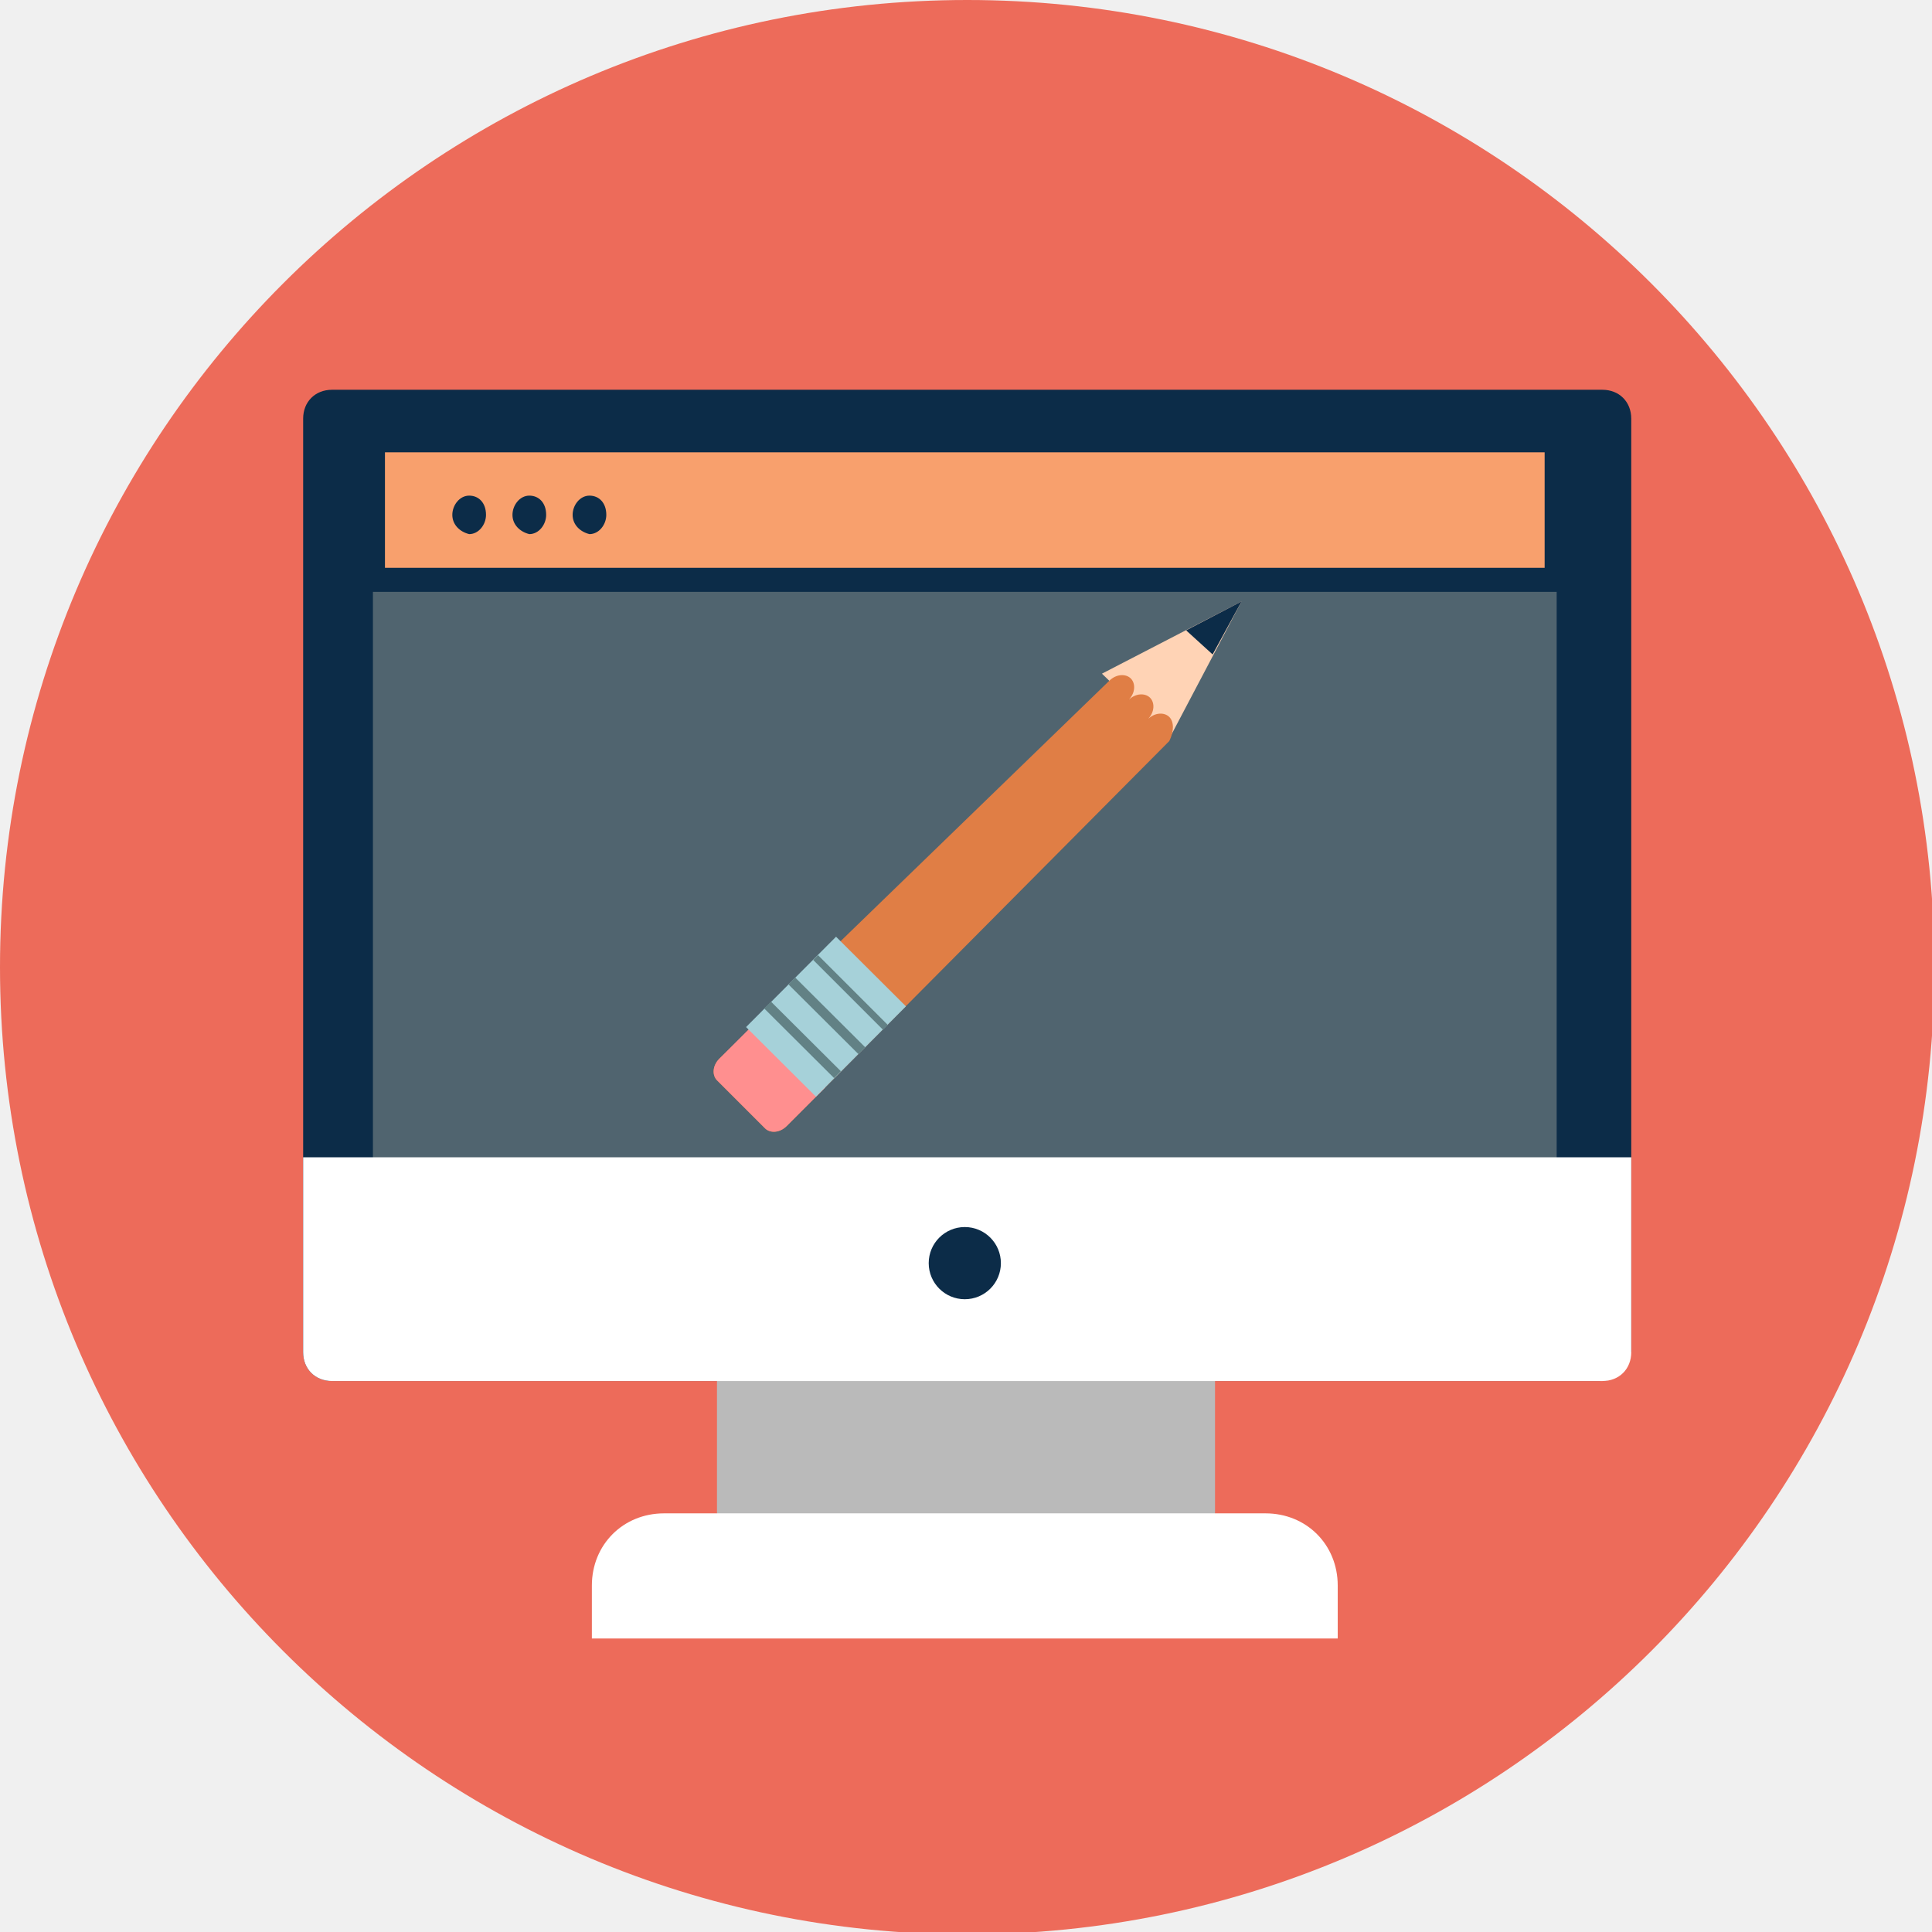
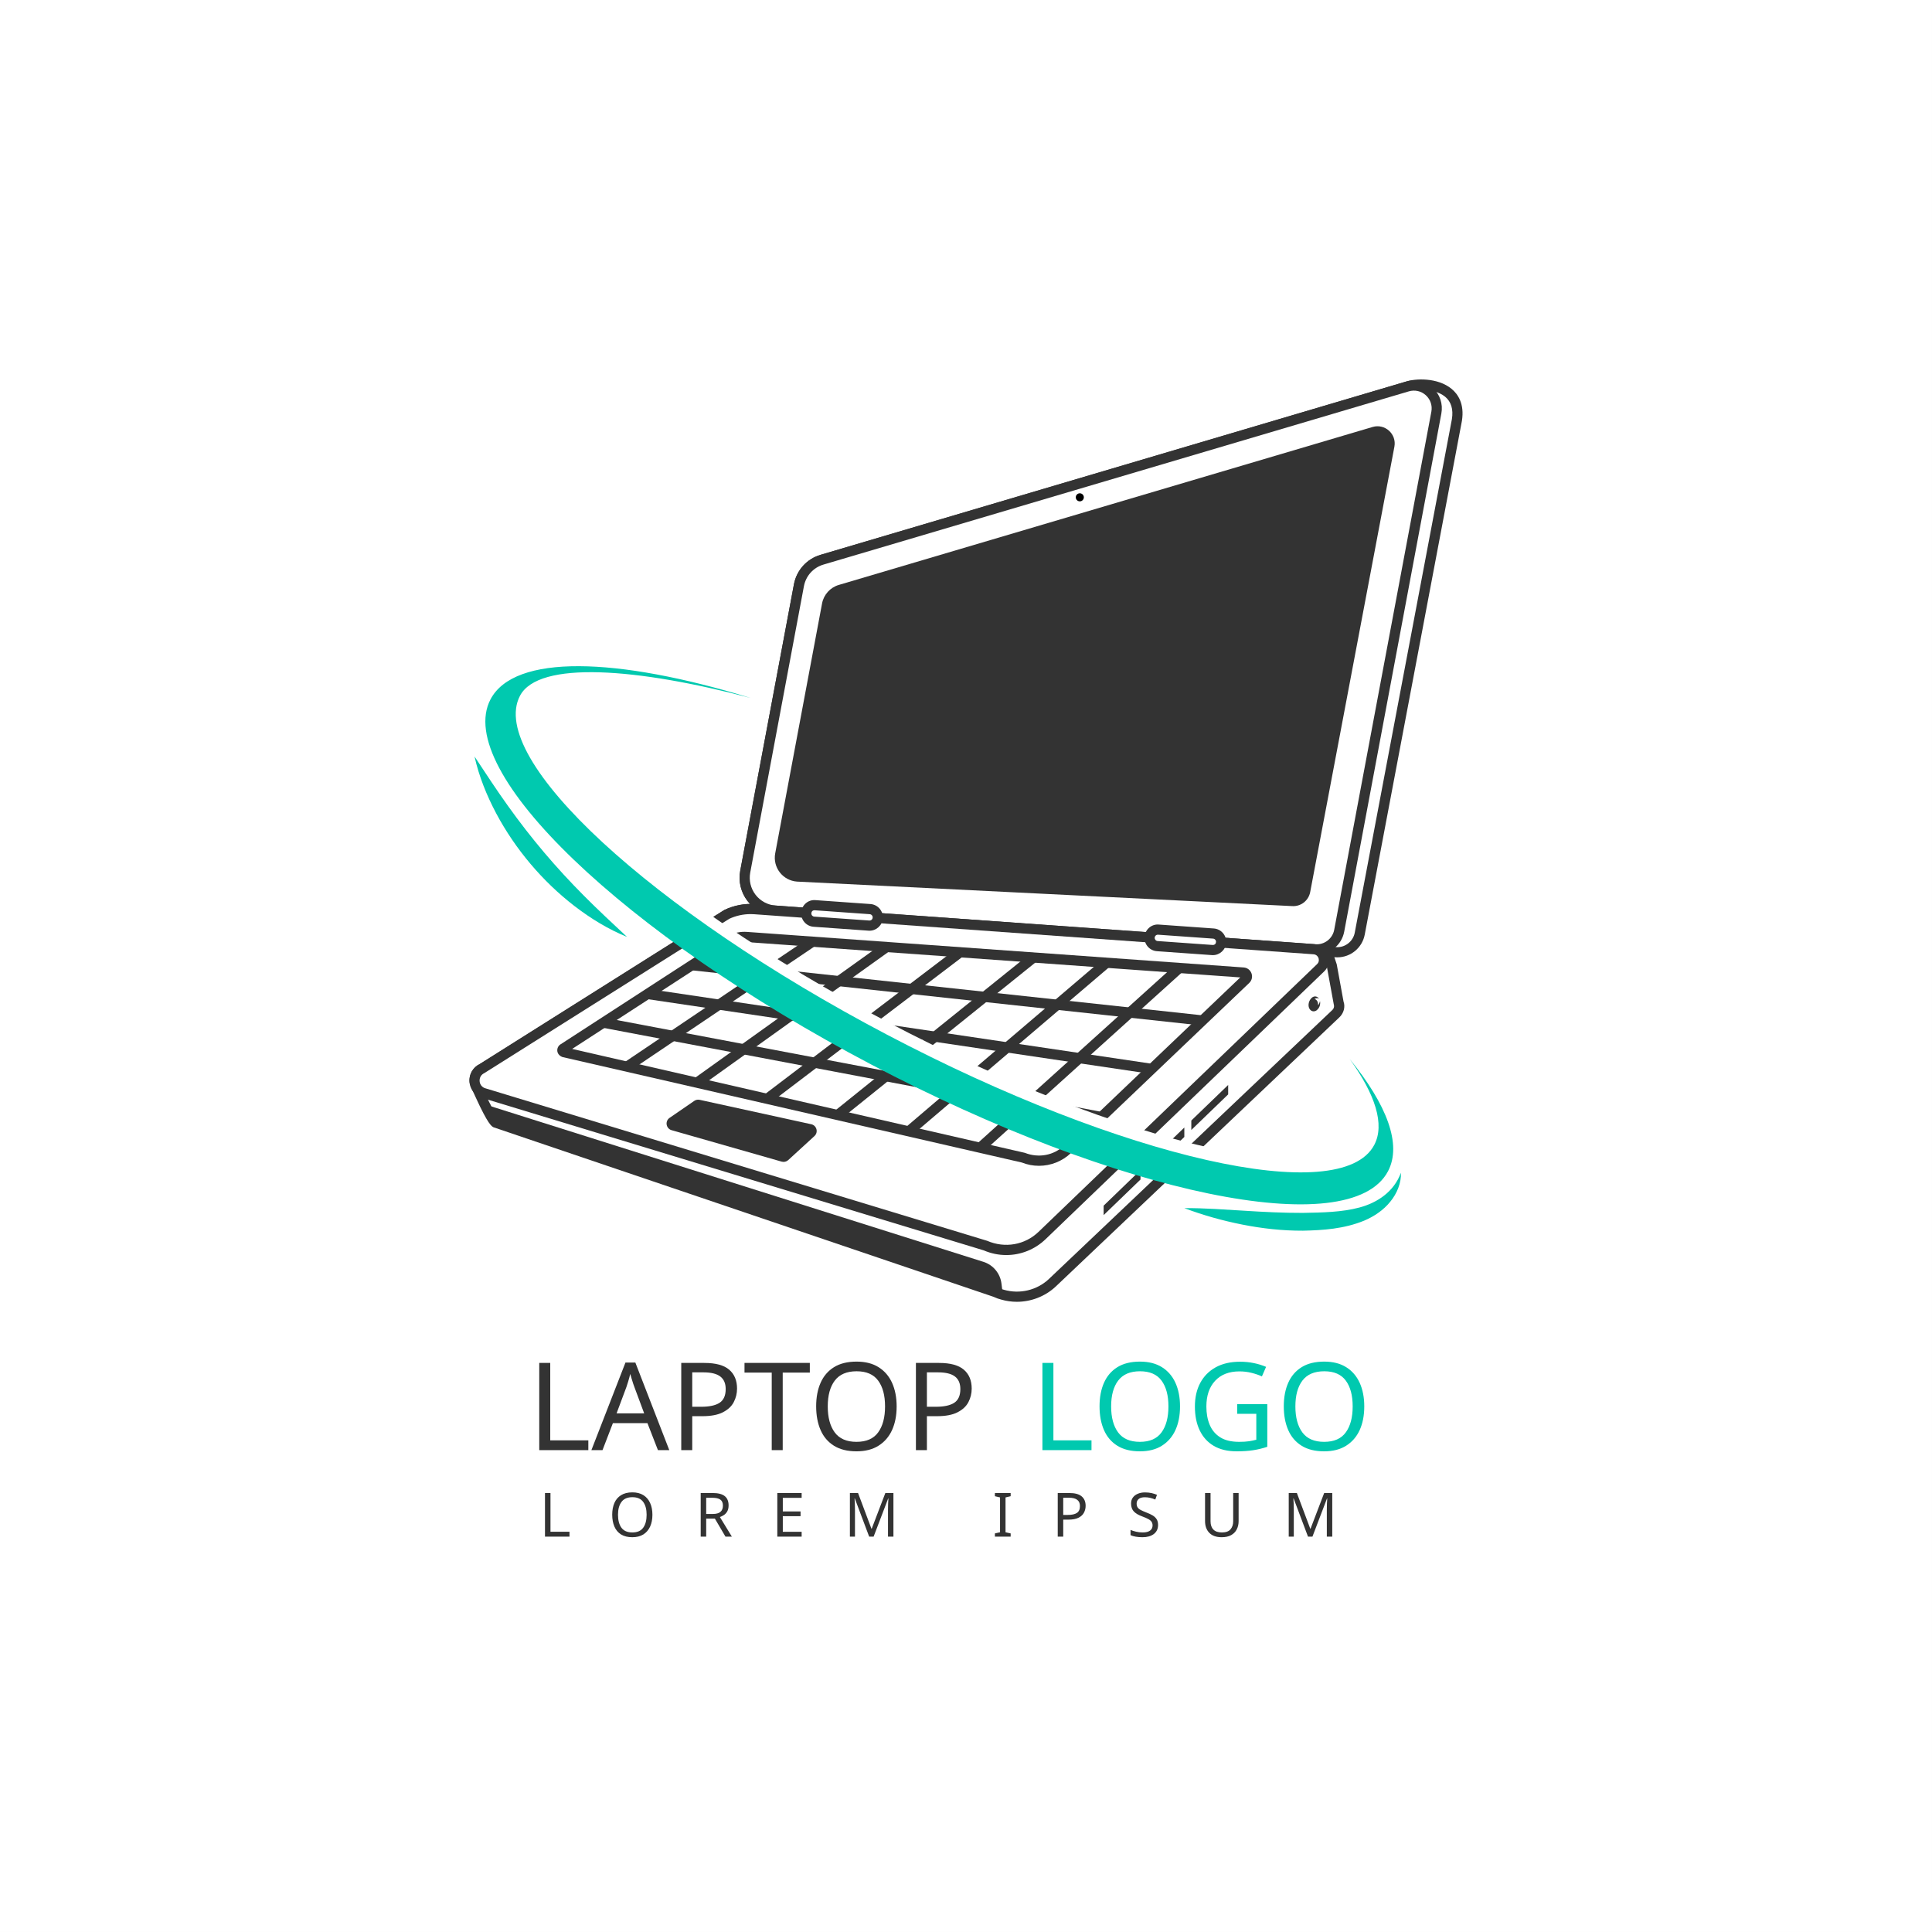
- <svg xmlns="http://www.w3.org/2000/svg" version="1.1" id="Layer_2" x="0px" y="0px" viewBox="0 0 80.3 80.3" style="enable-background:new 0 0 80.3 80.3;" xml:space="preserve">
-   <style type="text/css">
- 	.st0{fill:#EB6A5C;}
- 	.st1{fill:#552F2F;}
- 	.st2{fill:#55AB99;}
- 	.st3{fill:#2F4555;}
- 	.st4{fill:#FFFFFF;}
- 	.st5{fill:#ED6B5A;}
- 	.st6{fill:#0C2C48;}
- 	.st7{fill:#F1CC4B;}
- 	.st8{clip-path:url(#SVGID_2_);}
- 	.st9{clip-path:url(#SVGID_2_);fill:#F6A09C;}
- 	.st10{fill:#50646F;}
- 	.st11{fill:#FCA886;}
- 	.st12{fill:#EDAB7E;}
- 	.st13{fill:#332319;}
- 	.st14{fill:#E07E45;}
- 	.st15{fill:#FF8F8F;}
- 	.st16{fill:#A6D1D9;}
- 	.st17{fill:#628185;}
- 	.st18{fill:#BABABA;}
- 	.st19{fill:#698391;}
- 	.st20{opacity:0.41;fill:#FFFFFF;}
- 	.st21{fill:#F6A09C;}
- 	.st22{fill:#FFF3C9;}
- 	.st23{fill:#2384AB;}
- 	.st24{fill:#BABFC5;}
- 	.st25{clip-path:url(#SVGID_4_);}
- 	.st26{fill:#6EB9E0;}
- 	.st27{fill:#F8A06D;}
- 	.st28{fill:#A3B9C4;}
- 	.st29{fill:#3B4A52;}
- 	.st30{clip-path:url(#SVGID_6_);}
- 	.st31{clip-path:url(#SVGID_8_);fill:#F6A09C;}
- 	.st32{opacity:0.21;fill:#FFFFFF;}
- 	.st33{clip-path:url(#SVGID_10_);fill:#F6A09C;}
- 	.st34{clip-path:url(#SVGID_12_);}
- 	.st35{fill:#FFD3B5;}
- 	.st36{fill:#BFD9E6;}
- 	.st37{fill:#798287;}
- 	.st38{fill:#A4A8AD;}
- 	.st39{fill:#FFD6BA;}
- 	.st40{fill:none;stroke:#0C2C48;stroke-width:1.4;stroke-miterlimit:10;}
- </style>
-   <g>
+ <svg xmlns="http://www.w3.org/2000/svg" version="1.1" x="0px" y="0px" viewBox="0 0 500 500.008" style="enable-background:new 0 0 500 500.008;" xml:space="preserve">
+   <g id="BACKGROUND">
+     <rect x="0.001" style="fill:#FFFFFF;" width="499.999" height="499.999" />
+   </g>
+   <g id="OBJECTS">
    <g>
-       <circle class="st5" cx="40.2" cy="40.2" r="40.2" />
-     </g>
-     <g>
+       <text transform="matrix(1 0 0 1 136.4989 375.2949)">
+         <tspan x="0" y="0" style="fill:#333333; font-family:'Montserrat-Light'; font-size:31.599px;">LAPTOP</tspan>
+         <tspan x="130.217" y="0" style="fill:#00C9AF; font-family:'Montserrat-Bold'; font-size:31.599px;">LOGO</tspan>
+       </text>
+       <g>
+         <text transform="matrix(1 0 0 1 139.5116 397.6797)" style="fill:#333333; font-family:'Montserrat-Light'; font-size:15.799px; letter-spacing:10;">LOREM IPSUM</text>
+       </g>
      <g>
        <g>
          <g>
+             <path style="fill:#FFFFFF;" d="M364.244,100.022l-151.509,44.832c-3.074,0.91-5.38,3.464-5.97,6.615l-13.897,74.116       c-0.94,5.013,2.696,9.728,7.784,10.092l2.992,0.214c0.734,0.269,1.499,0.478,2.322,0.536l139.705,10.005       c2.998,0.215,5.681-1.854,6.235-4.809l25.143-132.912C378.577,99.138,367.605,98.809,364.244,100.022z" />
+             <path style="fill:#333333;" d="M346.101,247.764c-0.175,0-0.347-0.006-0.525-0.019l-139.705-10.004       c-0.802-0.058-1.602-0.233-2.502-0.549l-2.813-0.202c-2.798-0.199-5.385-1.588-7.097-3.808       c-1.715-2.223-2.402-5.08-1.885-7.838l13.896-74.117c0.687-3.654,3.325-6.581,6.892-7.635L363.834,98.77       c2.366-0.832,8.211-1.131,11.855,1.882c1.605,1.327,3.366,3.838,2.661,8.266l-25.149,132.949       C352.556,245.309,349.552,247.764,346.101,247.764z M367.753,100.84c-1.258,0-2.371,0.171-3.063,0.42l-0.075,0.025       l-151.508,44.832c-2.613,0.773-4.547,2.917-5.051,5.596l-13.896,74.116c-0.378,2.021,0.126,4.116,1.381,5.745       c1.257,1.626,3.153,2.645,5.205,2.791l3.351,0.292c0.736,0.269,1.36,0.415,1.965,0.459l139.705,10.004       c2.291,0.181,4.415-1.44,4.847-3.739l25.142-132.913c0.404-2.533-0.18-4.492-1.743-5.786       C372.359,101.313,369.852,100.84,367.753,100.84z" />
+           </g>
+           <g>
+             <path style="fill:#FFFFFF;" d="M345.674,262.384l-73.414,69.675c-3.45,3.186-8.294,4.292-12.719,3.028       c-0.658-0.158-1.29-0.395-1.922-0.685l-129.449-43.896c-0.579-0.29-2.528-4.134-3.897-7.136       c-0.816-1.738-1.422-3.186-1.448-3.423c-0.132-1.343,0.526-2.738,1.975-3.423l63.382-39.92       c2.212-1.027,4.661-1.475,7.083-1.317l5.24,0.369c0.053,0.026,0.105,0.026,0.158,0.026h0.237l140.614,10.164       c1.238,0.079,2.107,0.922,2.449,1.922l0.737,2.212l1.711,9.453C346.754,260.409,346.57,261.568,345.674,262.384z" />
+             <path style="fill:#333333;" d="M263.168,336.909c-1.335,0-2.677-0.182-3.988-0.555c-0.64-0.153-1.35-0.405-2.109-0.756       l-129.321-43.844c-0.507-0.24-1.412-0.693-4.675-7.837c-0.985-2.098-1.512-3.391-1.558-3.826       c-0.198-2.021,0.872-3.882,2.721-4.756l63.244-39.843c2.543-1.196,5.218-1.687,7.869-1.517l5.647,0.396l140.613,10.164       c1.661,0.107,3.045,1.183,3.6,2.809l0.741,2.223l1.759,9.633c0.496,1.366,0.082,3.029-1.137,4.148l-73.406,69.667       C270.424,335.548,266.819,336.909,263.168,336.909z M128.868,289.352l129.175,43.803c0.733,0.329,1.281,0.526,1.808,0.652       c4.063,1.165,8.455,0.113,11.518-2.714l73.419-69.68c0.648-0.593,0.458-1.329,0.383-1.542l-1.767-9.653l-0.689-2.033       c-0.075-0.217-0.399-0.967-1.286-1.023l-140.623-10.165c-0.154,0.006-0.334,0.001-0.522-0.036l-5.112-0.359       c-2.188-0.14-4.438,0.27-6.434,1.198l-63.236,39.839c-1.149,0.554-1.435,1.477-1.365,2.182       c0.033,0.071,0.491,1.207,1.329,2.991C126.939,286.04,128.349,288.672,128.868,289.352z" />
+           </g>
+           <g>
+             <path style="fill:#FFFFFF;" d="M364.244,100.022l-151.508,44.832c-3.074,0.91-5.38,3.464-5.971,6.615l-13.897,74.116       c-0.94,5.014,2.696,9.728,7.784,10.092l139.705,10.005c2.999,0.215,5.681-1.854,6.235-4.809l25.143-134.09       C372.55,102.438,368.483,98.768,364.244,100.022z" />
+             <path style="fill:#333333;" d="M340.786,247.014c-0.175,0-0.347-0.007-0.525-0.019L200.557,236.99       c-2.798-0.199-5.387-1.589-7.1-3.811c-1.715-2.223-2.402-5.079-1.882-7.837l13.896-74.116c0.687-3.654,3.325-6.581,6.892-7.635       L363.87,98.76c2.425-0.716,5.009-0.136,6.897,1.566c1.885,1.7,2.728,4.206,2.26,6.7l-25.142,134.09       C347.24,244.558,344.237,247.014,340.786,247.014z M364.616,101.285l-151.508,44.832c-2.613,0.773-4.547,2.917-5.051,5.596       l-13.896,74.116c-0.378,2.021,0.124,4.113,1.378,5.742c1.258,1.629,3.155,2.647,5.207,2.794l139.705,10.005       c2.301,0.182,4.418-1.44,4.847-3.739l25.142-134.09c0.298-1.585-0.239-3.178-1.438-4.26       C367.802,101.199,366.164,100.83,364.616,101.285L364.616,101.285z" />
+           </g>
+           <g>
+             <path style="fill:#333333;" d="M200.626,220.844l12.126-64.666c0.428-2.284,2.1-4.136,4.328-4.795l138.147-40.879       c3.197-0.946,6.264,1.822,5.649,5.099l-21.794,115.269c-0.418,2.228-2.441,3.789-4.702,3.627l-128.111-6.339       C202.58,227.896,199.944,224.479,200.626,220.844z" />
+           </g>
+           <g>
+             <path style="fill:#FFFFFF;" d="M124.791,276.532l63.385-39.933c2.218-1.032,4.662-1.482,7.102-1.307l144.76,10.367       c2.418,0.173,3.487,3.129,1.739,4.809l-72.09,69.289c-3.889,3.738-9.644,4.774-14.592,2.626l-130.223-39.589       C122.156,281.616,122.106,277.782,124.791,276.532z" />
+             <path style="fill:#333333;" d="M260.431,324.812c-1.975,0-3.968-0.4-5.86-1.221l-130.082-39.536       c-1.88-0.807-2.975-2.453-2.998-4.348c-0.026-1.864,0.993-3.515,2.661-4.329l63.321-39.89c2.564-1.206,5.249-1.699,7.9-1.507       l144.76,10.367c1.643,0.117,3.014,1.152,3.574,2.701c0.563,1.551,0.172,3.225-1.016,4.369l-72.09,69.289       C267.801,323.396,264.147,324.812,260.431,324.812z M194.254,236.573c-1.9,0-3.793,0.417-5.524,1.22l-63.385,39.932       c-0.777,0.362-1.234,1.09-1.224,1.947c0.013,0.858,0.489,1.574,1.275,1.916l130.082,39.536       c4.618,1.997,9.779,1.066,13.297-2.314l72.09-69.289c0.645-0.62,0.442-1.362,0.365-1.574c-0.075-0.212-0.396-0.909-1.286-0.973       l-144.763-10.367C194.873,236.583,194.565,236.573,194.254,236.573z" />
+           </g>
+           <g>
+             <path style="fill:#333333;" d="M173.288,289.307l6.392-4.396c0.406-0.28,0.911-0.378,1.393-0.273l28.883,6.32       c1.413,0.309,1.89,2.082,0.824,3.059l-6.786,6.218c-0.457,0.419-1.099,0.571-1.696,0.4l-28.49-8.142       C172.358,292.078,172.044,290.162,173.288,289.307z" />
+           </g>
+           <g>
+             <g>
+               <path style="fill:#FFFFFF;" d="M145.834,271.35l43.331-28.097c1.288-0.599,2.706-0.86,4.123-0.759l128.487,9.201        c0.872,0.063,1.258,1.129,0.627,1.734l-46.113,43.994c-3.02,2.903-7.458,3.77-11.349,2.217l-119.09-27.359        C145.443,272.11,145.433,271.537,145.834,271.35z" />
+               <path style="fill:#333333;" d="M268.884,301.715c-1.494,0-2.998-0.278-4.433-0.851l-118.896-27.298        c-0.882-0.352-1.319-1-1.332-1.722c-0.01-0.68,0.357-1.309,0.949-1.633l43.276-28.061c1.651-0.783,3.289-1.096,4.935-0.967        l128.488,9.201c0.928,0.067,1.702,0.653,2.021,1.53c0.316,0.876,0.095,1.821-0.576,2.466l-46.117,43.997        C274.93,300.557,271.929,301.715,268.884,301.715z M148.08,271.463l117.155,26.894c3.592,1.416,7.501,0.653,10.142-1.882        l45.611-43.515l-127.796-9.152c-1.167-0.082-2.386,0.136-3.472,0.639L148.08,271.463z" />
+             </g>
            <g>
              <g>
-                 <path class="st6" d="M67.7,56.2c0,0.7-0.5,1.2-1.2,1.2H13.8c-0.7,0-1.2-0.5-1.2-1.2V17.4c0-0.7,0.5-1.2,1.2-1.2h52.8         c0.7,0,1.2,0.5,1.2,1.2V56.2z" />
+                 <rect x="244.718" y="272.465" transform="matrix(0.7423 -0.67 0.67 0.7423 -111.4346 257.7859)" style="fill:#333333;" width="69.483" height="2.633" />
              </g>
              <g>
-                 <rect x="29.8" y="56.3" class="st18" width="20.7" height="7" />
+                 <rect x="227.063" y="269.703" transform="matrix(0.761 -0.6487 0.6487 0.761 -113.5003 233.9171)" style="fill:#333333;" width="67.393" height="2.632" />
+               </g>
+               <g>
+                 <rect x="209.773" y="266.801" transform="matrix(0.7791 -0.6268 0.6268 0.7791 -114.5662 211.0688)" style="fill:#333333;" width="64.953" height="2.634" />
+               </g>
+               <g>
+                 <rect x="192.392" y="264.018" transform="matrix(0.7962 -0.605 0.605 0.7962 -114.9598 189.3668)" style="fill:#333333;" width="62.47" height="2.635" />
+               </g>
+               <g>
+                 <rect x="174.759" y="261.319" transform="matrix(0.8133 -0.5819 0.5819 0.8133 -114.5585 168.275)" style="fill:#333333;" width="60.314" height="2.634" />
+               </g>
+               <g>
+                 <rect x="156.908" y="258.707" transform="matrix(0.8293 -0.5588 0.5588 0.8293 -113.5293 148.3562)" style="fill:#333333;" width="58.368" height="2.632" />
+               </g>
+             </g>
+             <g>
+               <g>
+                 <rect x="219.282" y="211.273" transform="matrix(0.1861 -0.9825 0.9825 0.1861 -92.479 442.0945)" style="fill:#333333;" width="2.633" height="131.185" />
+               </g>
+               <g>
+                 <rect x="231.521" y="200.973" transform="matrix(0.1469 -0.9891 0.9891 0.1469 -65.4145 458.0243)" style="fill:#333333;" width="2.633" height="131.928" />
+               </g>
+               <g>
+                 <rect x="243.834" y="190.486" transform="matrix(0.1076 -0.9942 0.9942 0.1076 -36.6737 473.0338)" style="fill:#333333;" width="2.633" height="132.918" />
              </g>
            </g>
          </g>
          <g>
-             <path class="st4" d="M55.6,68.1v-2.2c0-1.7-1.3-3-3-3h-25c-1.7,0-3,1.3-3,3v2.2H55.6z" />
+             <polygon style="fill:#333333;" points="295.162,305.267 285.625,314.473 285.625,312.03 295.162,302.823      " />
+           </g>
+           <g>
+             <polygon style="fill:#333333;" points="306.508,294.251 296.97,303.458 296.97,301.014 306.508,291.807      " />
+           </g>
+           <g>
+             <polygon style="fill:#333333;" points="317.854,283.235 308.316,292.442 308.316,289.998 317.854,280.792      " />
+           </g>
+           <g>
+             <path style="fill:#333333;" d="M341.62,259.099c-0.085,0.266-0.165,0.534-0.291,0.782c-0.048,0.096-0.141,0.161-0.199,0.252       c0.01-0.351-0.039-0.697-0.196-0.988c-0.185-0.332-0.447-0.531-0.737-0.622c0.211-0.111,0.435-0.202,0.673-0.204       c0.179-0.002,0.359,0.061,0.504,0.169c-0.447-0.699-1.295-0.832-1.967-0.185c-0.105,0.105-0.289,0.393-0.316,0.393       c-0.474,0.711-0.579,1.685-0.21,2.344c0.395,0.711,1.158,0.895,1.817,0.474l0.026-0.026c0.079-0.053,0.158-0.132,0.237-0.211       C341.538,260.744,341.78,259.855,341.62,259.099z" />
+           </g>
+           <g>
+             <path d="M280.501,128.707c0,0.576-0.467,1.042-1.042,1.042c-0.576,0-1.042-0.467-1.042-1.042c0-0.576,0.467-1.042,1.042-1.042       C280.034,127.664,280.501,128.131,280.501,128.707z" />
+           </g>
+           <g>
+             <path style="fill:#FFFFFF;" d="M224.878,239.55l-14.227-1.012c-1.179-0.084-2.066-1.107-1.982-2.286l0,0       c0.084-1.179,1.107-2.066,2.286-1.982l14.227,1.012c1.179,0.084,2.066,1.107,1.982,2.286l0,0       C227.08,238.746,226.056,239.633,224.878,239.55z" />
+             <path style="fill:#333333;" d="M225.032,240.872c-0.082,0-0.165-0.003-0.247-0.009l-14.228-1.013       c-1.9-0.134-3.335-1.79-3.204-3.689c0.136-1.904,1.777-3.375,3.693-3.204l14.228,1.012c1.9,0.134,3.335,1.79,3.204,3.69       C228.347,239.479,226.824,240.872,225.032,240.872z M224.97,238.237c0.489,0.021,0.849-0.311,0.879-0.765       c0.033-0.45-0.309-0.846-0.761-0.878l-14.228-1.012c-0.527-0.026-0.846,0.313-0.88,0.765c-0.033,0.45,0.309,0.845,0.761,0.877       L224.97,238.237z" />
+           </g>
+           <g>
+             <path style="fill:#FFFFFF;" d="M313.735,245.872l-14.227-1.012c-1.179-0.084-2.066-1.107-1.982-2.286l0,0       c0.084-1.179,1.107-2.066,2.286-1.982l14.227,1.012c1.179,0.084,2.066,1.107,1.982,2.286v0       C315.937,245.068,314.914,245.956,313.735,245.872z" />
+             <path style="fill:#333333;" d="M313.89,247.194c-0.082,0-0.165-0.003-0.247-0.009l-14.228-1.012       c-1.9-0.134-3.335-1.79-3.204-3.69c0.139-1.904,1.787-3.371,3.693-3.204l14.228,1.013c1.9,0.134,3.335,1.79,3.204,3.69       C317.205,245.801,315.683,247.194,313.89,247.194z M313.829,244.559c0.54,0.022,0.849-0.311,0.879-0.764       c0.034-0.45-0.309-0.846-0.761-0.878l-14.228-1.013c-0.476-0.024-0.849,0.312-0.879,0.765c-0.033,0.45,0.309,0.846,0.761,0.878       L313.829,244.559z" />
+           </g>
+           <g>
+             <path style="fill:#333333;" d="M259.542,335.088c-0.658-0.158-1.29-0.395-1.922-0.685l-129.449-43.896       c-0.579-0.29-1.727-1.822-3.096-4.824c0.395-0.368,0,0,0,0l129.432,40.882c2.523,0.797,4.35,2.992,4.675,5.617L259.542,335.088       z" />
+           </g>
+         </g>
+         <g>
+           <g>
+             <path style="fill:#FFFFFF;" d="M359.226,299.759c3.637-6.917-0.271-17.174-9.946-29.069c6.661,9.207,9.159,16.984,6.384,22.263       c-8.594,16.345-65.052,3.573-126.104-28.527s-103.576-71.372-94.982-87.716c4.824-9.173,30.376-7.183,59.708,0.58       c-34.814-10.677-61.171-11.378-67.335,0.344c-9.716,18.479,34.403,60.798,98.545,94.523       C289.637,305.881,349.51,318.239,359.226,299.759z" />
+           </g>
+           <g>
+             <path style="fill:#00C9AF;" d="M359.226,303.111c3.637-6.917-0.271-17.174-9.946-29.069c6.661,9.207,9.159,16.984,6.384,22.263       c-8.594,16.345-65.052,3.573-126.104-28.527s-103.576-71.372-94.982-87.716c4.824-9.174,30.376-7.183,59.708,0.58       c-34.814-10.677-61.171-11.378-67.335,0.344c-9.716,18.479,34.403,60.799,98.545,94.523       C289.637,309.232,349.51,321.591,359.226,303.111z" />
          </g>
          <g>
            <g>
-               <rect x="15.5" y="18.6" class="st10" width="49.2" height="30.5" />
-             </g>
-             <g>
-               <rect x="15.5" y="18.6" class="st27" width="49.2" height="5.8" />
+               <path style="fill:#00C9AF;" d="M122.809,195.781c2.902,4.381,5.695,8.67,8.67,12.808c2.959,4.144,6.06,8.144,9.326,12.005        c3.268,3.86,6.694,7.584,10.287,11.192c3.585,3.622,7.347,7.091,11.18,10.688c-4.875-1.982-9.39-4.761-13.572-7.966        c-4.175-3.22-8.006-6.902-11.413-10.94c-3.409-4.037-6.401-8.427-8.879-13.08C125.945,205.83,123.956,200.917,122.809,195.781        z" />
            </g>
          </g>
          <g>
-             <path class="st4" d="M12.6,48.1v8.1c0,0.7,0.5,1.2,1.2,1.2h52.8c0.7,0,1.2-0.5,1.2-1.2v-8.1H12.6z" />
-           </g>
-         </g>
-         <g>
-           <circle class="st6" cx="40.1" cy="52.5" r="1.5" />
-         </g>
-       </g>
-       <g>
-         <g>
-           <polygon class="st35" points="48.6,30.7 51.6,25 45.8,28     " />
-         </g>
-         <g>
-           <polygon class="st6" points="50.4,27.2 51.6,25 49.3,26.2     " />
-         </g>
-         <g>
-           <path class="st14" d="M48.6,29.8c-0.2-0.2-0.6-0.2-0.9,0.1l0,0c0.3-0.3,0.3-0.7,0.1-0.9c-0.2-0.2-0.6-0.2-0.9,0.1l0,0      c0.3-0.3,0.3-0.7,0.1-0.9c-0.2-0.2-0.6-0.2-0.9,0.1l0,0L29.9,44c-0.3,0.3-0.3,0.7-0.1,0.9l2,2c0.2,0.2,0.6,0.2,0.9-0.1l15.9-16      l0,0C48.8,30.4,48.8,30,48.6,29.8z" />
-         </g>
-         <g>
-           <path class="st15" d="M31.5,42.4L29.9,44c-0.3,0.3-0.3,0.7-0.1,0.9l2,2c0.2,0.2,0.6,0.2,0.9-0.1l1.6-1.6L31.5,42.4z" />
-         </g>
-         <g>
-           <g>
-             <rect x="31.7" y="40.2" transform="matrix(0.7057 -0.7085 0.7085 0.7057 -19.844 36.7785)" class="st16" width="5.3" height="4.1" />
-           </g>
-           <g>
            <g>
-               <rect x="33.2" y="41.2" transform="matrix(0.7057 -0.7085 0.7085 0.7057 -20.8572 36.3619)" class="st17" width="0.4" height="4.1" />
-             </g>
-             <g>
-               <rect x="34.2" y="40.2" transform="matrix(0.7057 -0.7085 0.7085 0.7057 -19.8438 36.7788)" class="st17" width="0.4" height="4.1" />
-             </g>
-             <g>
-               <polygon class="st17" points="34,39.7 36.9,42.6 36.7,42.8 33.8,39.9       " />
+               <path style="fill:#00C9AF;" d="M362.565,303.506c0.1,2.638-1.003,5.37-2.768,7.509c-1.75,2.176-4.187,3.816-6.741,4.891        c-5.214,2.136-10.594,2.489-15.857,2.601c-5.294,0.023-10.542-0.564-15.661-1.576c-5.123-1.017-10.129-2.41-15.031-4.263        c5.245-0.037,10.394,0.371,15.497,0.669c5.101,0.329,10.151,0.577,15.169,0.563c4.998-0.09,10.096-0.167,14.676-1.398        C356.361,311.294,360.746,308.488,362.565,303.506z" />
            </g>
          </g>
        </g>
      </g>
-       <g>
-         <path class="st6" d="M65.3,24.6H15v-6.8h50.2V24.6z M16,23.6h48.2v-4.8H16V23.6z" />
-       </g>
-     </g>
-     <g>
-       <g>
-         <path class="st6" d="M18.8,21.4c0-0.4,0.3-0.8,0.7-0.8c0.4,0,0.7,0.3,0.7,0.8c0,0.4-0.3,0.8-0.7,0.8     C19.1,22.1,18.8,21.8,18.8,21.4z" />
-       </g>
-       <g>
-         <path class="st6" d="M21.3,21.4c0-0.4,0.3-0.8,0.7-0.8c0.4,0,0.7,0.3,0.7,0.8c0,0.4-0.3,0.8-0.7,0.8     C21.6,22.1,21.3,21.8,21.3,21.4z" />
-       </g>
-       <g>
-         <path class="st6" d="M23.8,21.4c0-0.4,0.3-0.8,0.7-0.8c0.4,0,0.7,0.3,0.7,0.8c0,0.4-0.3,0.8-0.7,0.8     C24.1,22.1,23.8,21.8,23.8,21.4z" />
-       </g>
    </g>
  </g>
</svg>
